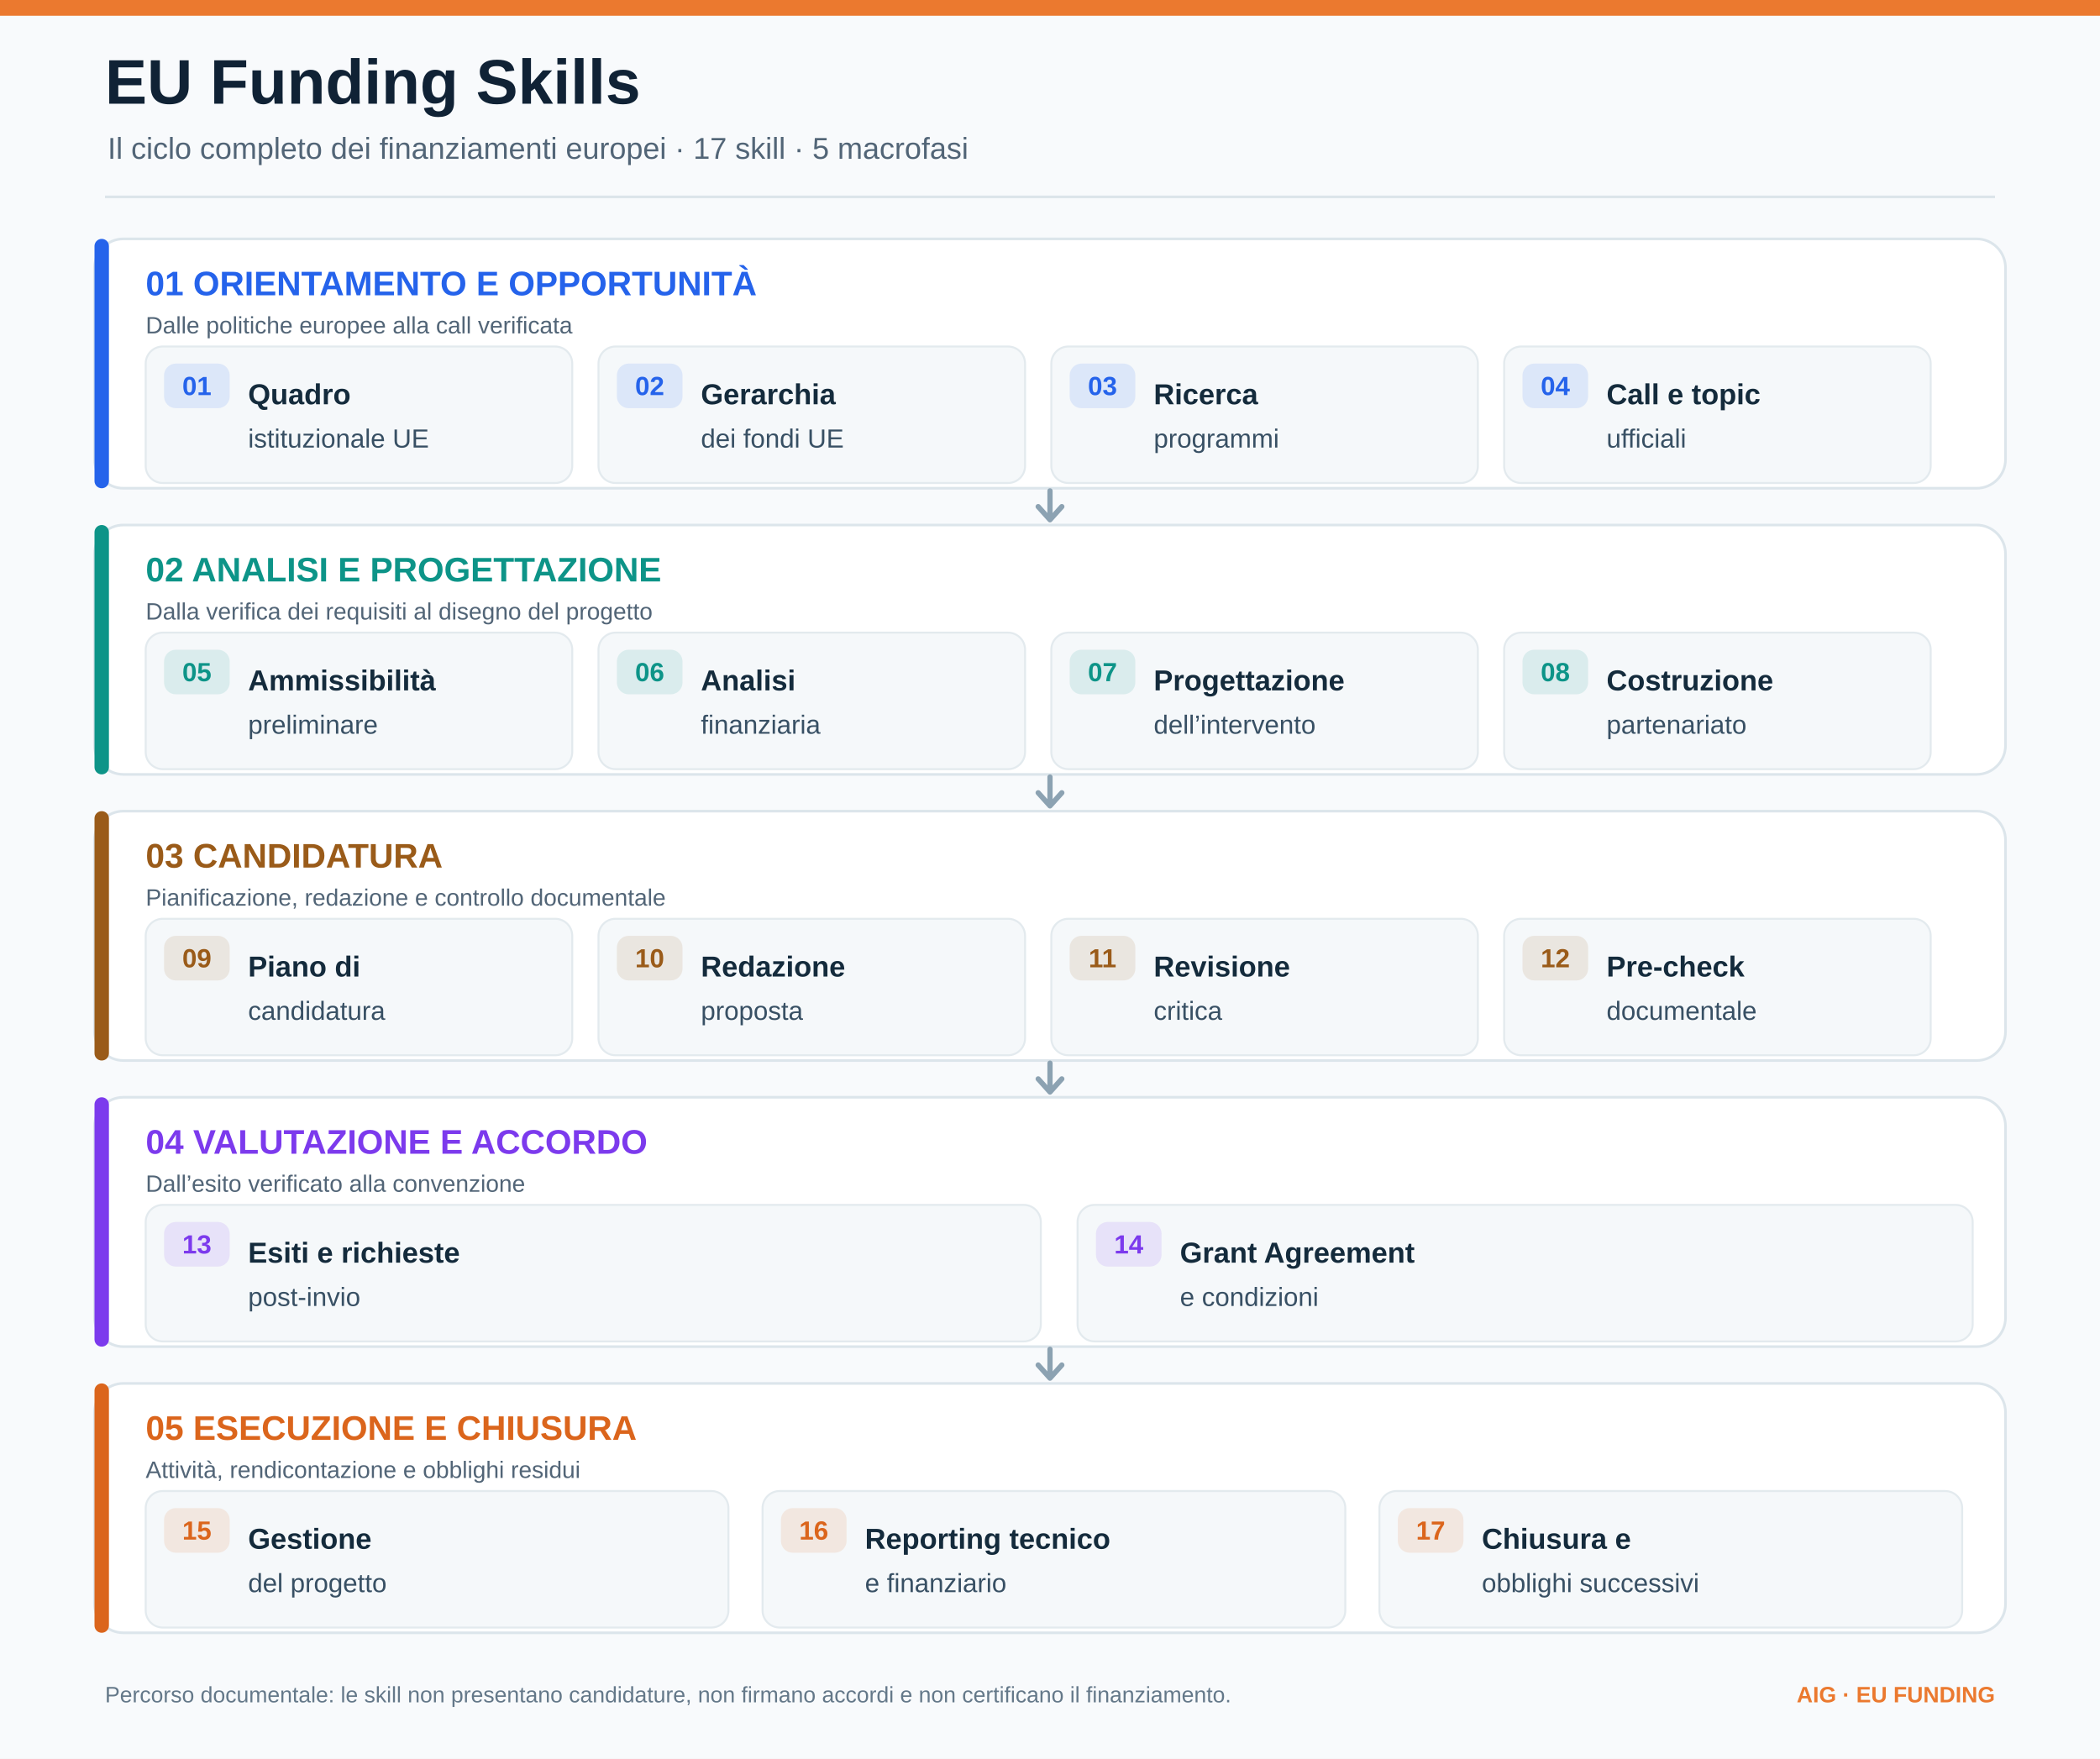
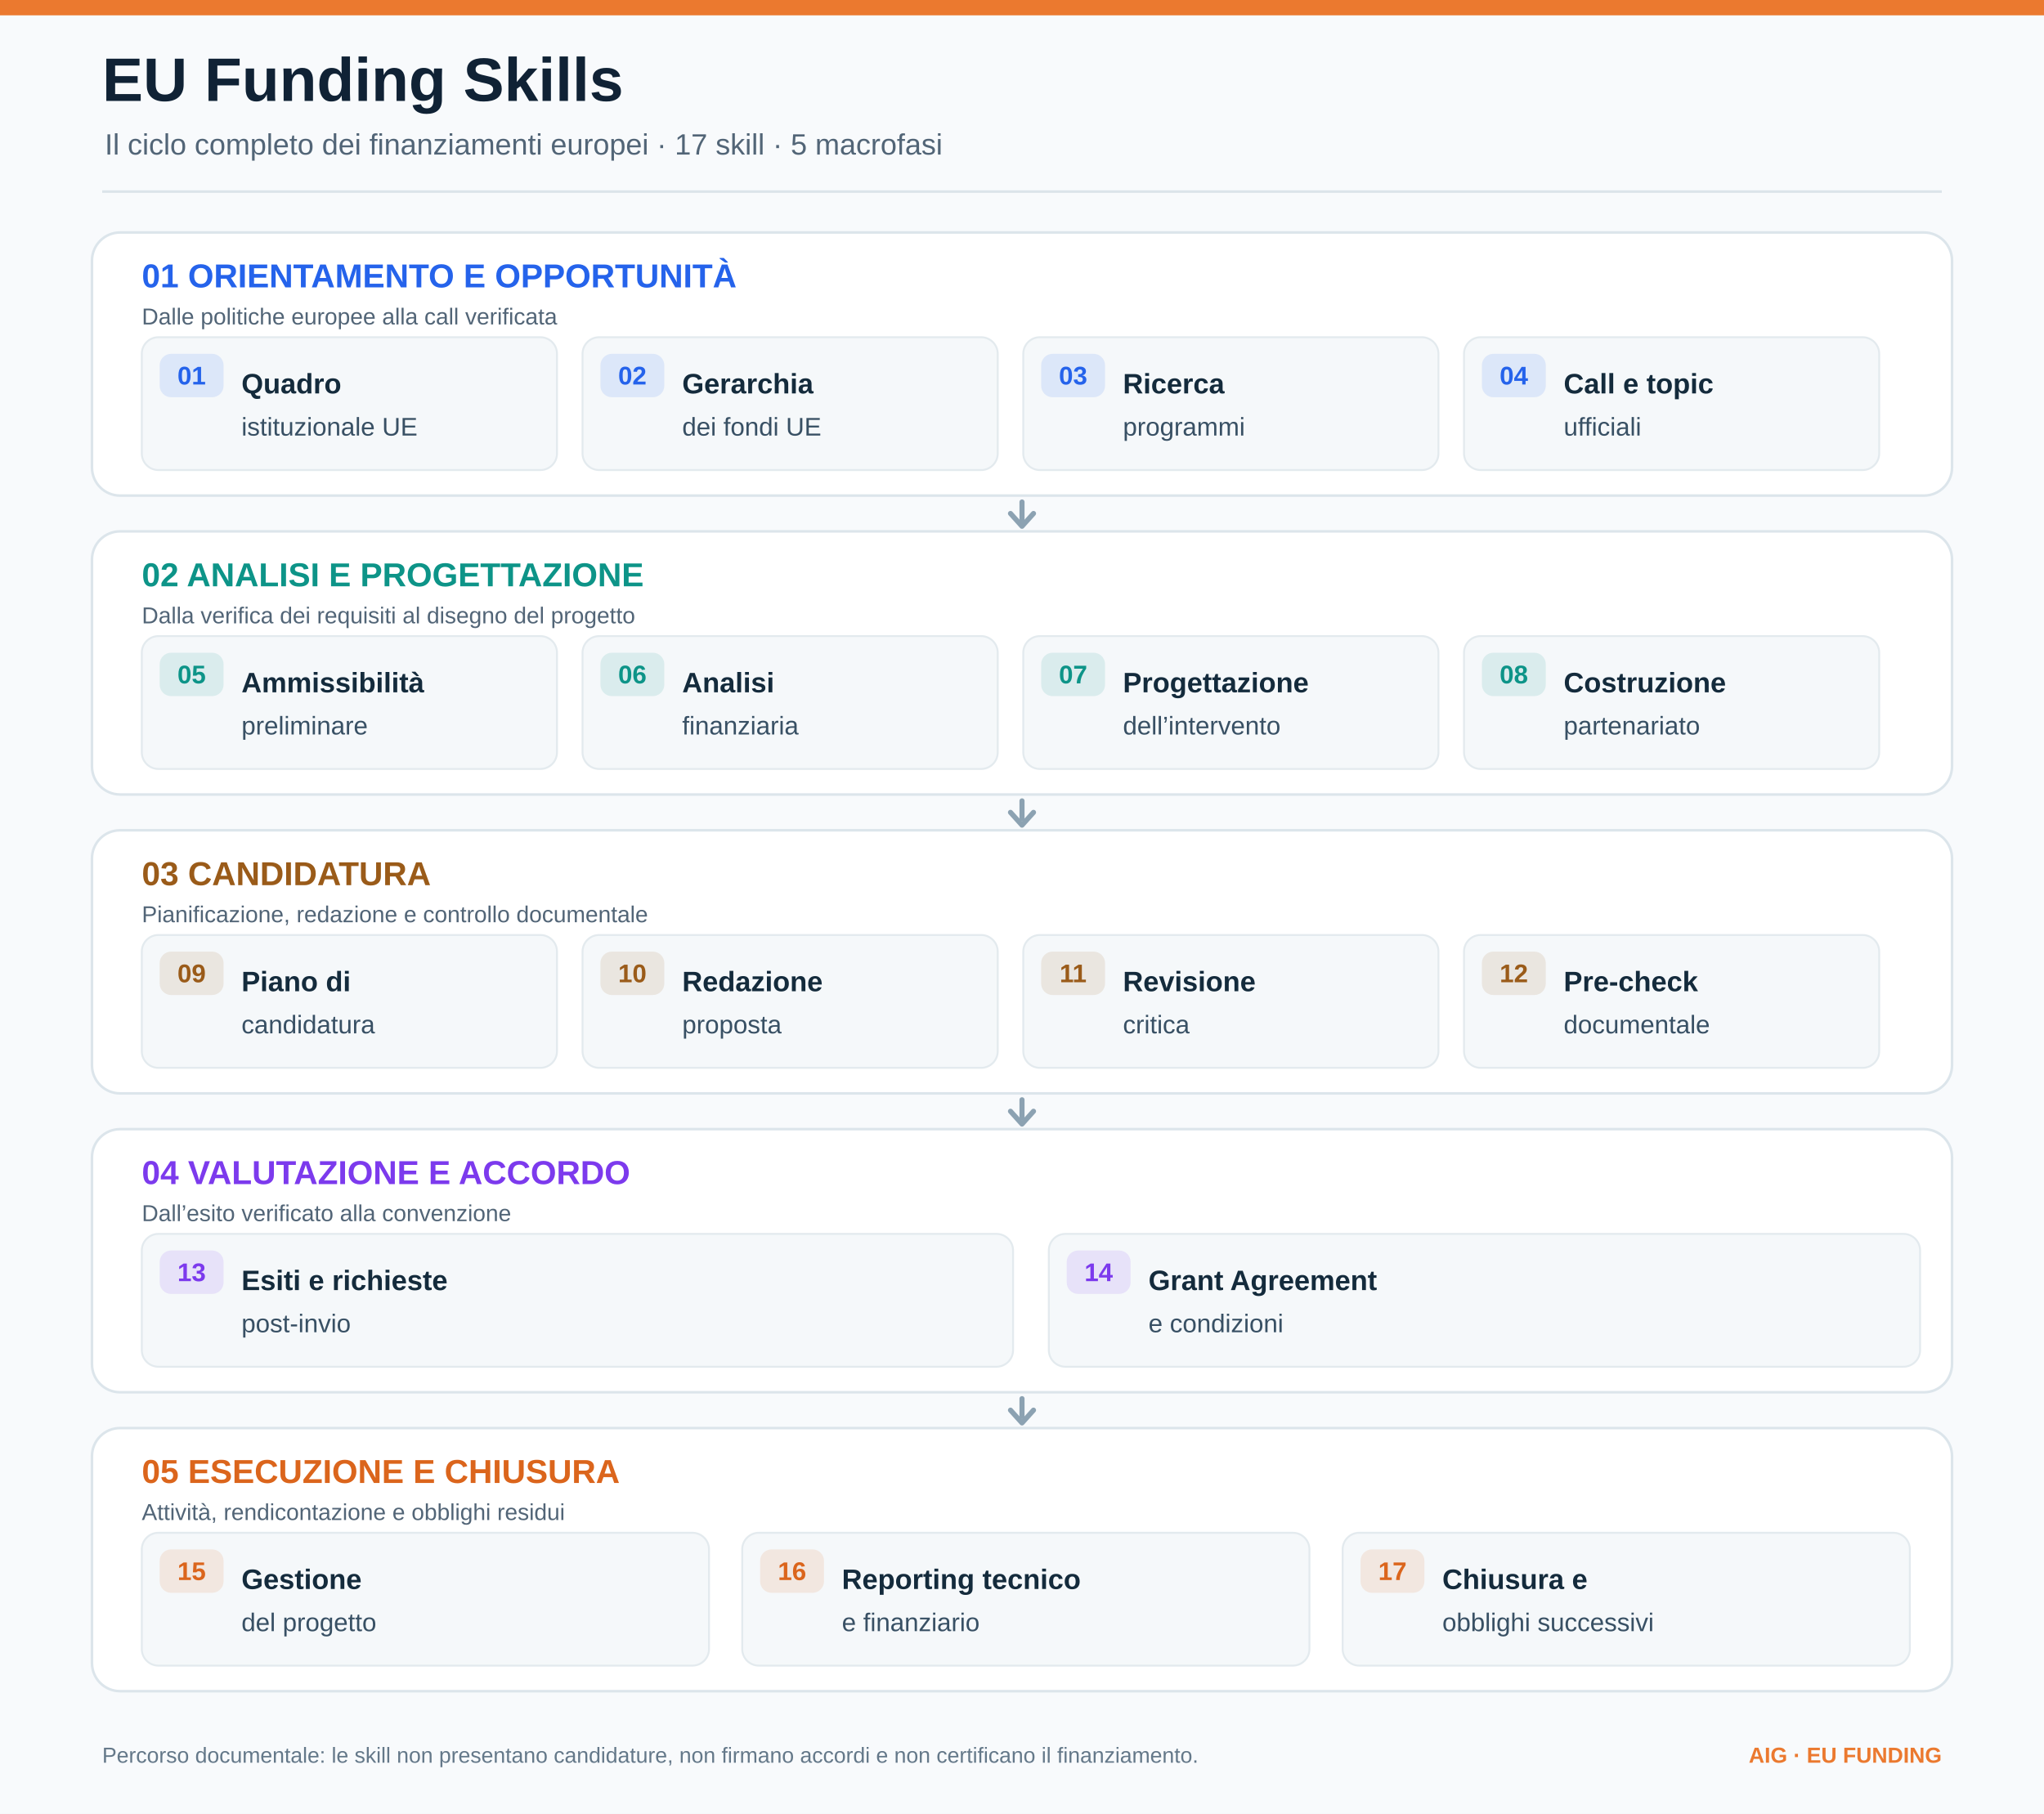
- <svg xmlns="http://www.w3.org/2000/svg" viewBox="0 0 1600 1340" role="img" aria-labelledby="title desc">
-   <rect width="1600" height="1340" fill="#F8FAFC" />
+ <svg xmlns="http://www.w3.org/2000/svg" viewBox="0 0 1600 1420" role="img" aria-labelledby="title desc">
+   <rect width="1600" height="1420" fill="#F8FAFC" />
  <rect x="0" y="0" width="1600" height="12" fill="#EB792F" />
  <text x="80" y="79" font-family="Arial,Helvetica,sans-serif" font-size="48" font-weight="700" fill="#102235">EU Funding Skills</text>
  <text x="82" y="121" font-family="Arial,Helvetica,sans-serif" font-size="23" fill="#526577">Il ciclo completo dei finanziamenti europei · 17 skill · 5 macrofasi</text>
  <path d="M80 150 H1520" stroke="#DCE4EA" stroke-width="2" />
-   <rect x="72" y="182" width="1456" height="190" rx="22" fill="#FFFFFF" stroke="#DCE5EB" stroke-width="2" />
-   <rect x="72" y="182" width="11" height="190" rx="5.5" fill="#2563EB" />
+   <rect x="72" y="182" width="1456" height="206" rx="22" fill="#FFFFFF" stroke="#DCE5EB" stroke-width="2" />
  <text x="111" y="225" font-family="Arial,Helvetica,sans-serif" font-size="26" font-weight="700" fill="#2563EB">01  ORIENTAMENTO E OPPORTUNITÀ</text>
  <text x="111" y="254" font-family="Arial,Helvetica,sans-serif" font-size="18" fill="#526577">Dalle politiche europee alla call verificata</text>
  <rect x="111" y="264" width="325" height="104" rx="13" fill="#F5F8FA" stroke="#E3EAEE" stroke-width="1.5" />
  <rect x="125" y="277" width="50" height="34" rx="9" fill="#2563EB" opacity="0.12" />
  <text x="150" y="301" font-family="Arial,Helvetica,sans-serif" font-size="20" font-weight="700" fill="#2563EB" text-anchor="middle">01</text>
  <text x="189" y="308" font-family="Arial,Helvetica,sans-serif" font-size="22" font-weight="700" fill="#142B3C">Quadro</text>
  <text x="189" y="341" font-family="Arial,Helvetica,sans-serif" font-size="20" fill="#385064">istituzionale UE</text>
  <rect x="456" y="264" width="325" height="104" rx="13" fill="#F5F8FA" stroke="#E3EAEE" stroke-width="1.5" />
  <rect x="470" y="277" width="50" height="34" rx="9" fill="#2563EB" opacity="0.12" />
  <text x="495" y="301" font-family="Arial,Helvetica,sans-serif" font-size="20" font-weight="700" fill="#2563EB" text-anchor="middle">02</text>
  <text x="534" y="308" font-family="Arial,Helvetica,sans-serif" font-size="22" font-weight="700" fill="#142B3C">Gerarchia</text>
  <text x="534" y="341" font-family="Arial,Helvetica,sans-serif" font-size="20" fill="#385064">dei fondi UE</text>
  <rect x="801" y="264" width="325" height="104" rx="13" fill="#F5F8FA" stroke="#E3EAEE" stroke-width="1.5" />
  <rect x="815" y="277" width="50" height="34" rx="9" fill="#2563EB" opacity="0.12" />
  <text x="840" y="301" font-family="Arial,Helvetica,sans-serif" font-size="20" font-weight="700" fill="#2563EB" text-anchor="middle">03</text>
  <text x="879" y="308" font-family="Arial,Helvetica,sans-serif" font-size="22" font-weight="700" fill="#142B3C">Ricerca</text>
  <text x="879" y="341" font-family="Arial,Helvetica,sans-serif" font-size="20" fill="#385064">programmi</text>
  <rect x="1146" y="264" width="325" height="104" rx="13" fill="#F5F8FA" stroke="#E3EAEE" stroke-width="1.5" />
  <rect x="1160" y="277" width="50" height="34" rx="9" fill="#2563EB" opacity="0.12" />
  <text x="1185" y="301" font-family="Arial,Helvetica,sans-serif" font-size="20" font-weight="700" fill="#2563EB" text-anchor="middle">04</text>
  <text x="1224" y="308" font-family="Arial,Helvetica,sans-serif" font-size="22" font-weight="700" fill="#142B3C">Call e topic</text>
  <text x="1224" y="341" font-family="Arial,Helvetica,sans-serif" font-size="20" fill="#385064">ufficiali</text>
-   <path d="M800 374 V392" stroke="#8CA2B2" stroke-width="4" stroke-linecap="round" />
-   <path d="M791 386 L800 396 L809 386" fill="none" stroke="#8CA2B2" stroke-width="4" stroke-linecap="round" stroke-linejoin="round" />
-   <rect x="72" y="400" width="1456" height="190" rx="22" fill="#FFFFFF" stroke="#DCE5EB" stroke-width="2" />
-   <rect x="72" y="400" width="11" height="190" rx="5.5" fill="#0D9488" />
-   <text x="111" y="443" font-family="Arial,Helvetica,sans-serif" font-size="26" font-weight="700" fill="#0D9488">02  ANALISI E PROGETTAZIONE</text>
-   <text x="111" y="472" font-family="Arial,Helvetica,sans-serif" font-size="18" fill="#526577">Dalla verifica dei requisiti al disegno del progetto</text>
-   <rect x="111" y="482" width="325" height="104" rx="13" fill="#F5F8FA" stroke="#E3EAEE" stroke-width="1.5" />
-   <rect x="125" y="495" width="50" height="34" rx="9" fill="#0D9488" opacity="0.12" />
-   <text x="150" y="519" font-family="Arial,Helvetica,sans-serif" font-size="20" font-weight="700" fill="#0D9488" text-anchor="middle">05</text>
-   <text x="189" y="526" font-family="Arial,Helvetica,sans-serif" font-size="22" font-weight="700" fill="#142B3C">Ammissibilità</text>
-   <text x="189" y="559" font-family="Arial,Helvetica,sans-serif" font-size="20" fill="#385064">preliminare</text>
-   <rect x="456" y="482" width="325" height="104" rx="13" fill="#F5F8FA" stroke="#E3EAEE" stroke-width="1.5" />
-   <rect x="470" y="495" width="50" height="34" rx="9" fill="#0D9488" opacity="0.12" />
-   <text x="495" y="519" font-family="Arial,Helvetica,sans-serif" font-size="20" font-weight="700" fill="#0D9488" text-anchor="middle">06</text>
-   <text x="534" y="526" font-family="Arial,Helvetica,sans-serif" font-size="22" font-weight="700" fill="#142B3C">Analisi</text>
-   <text x="534" y="559" font-family="Arial,Helvetica,sans-serif" font-size="20" fill="#385064">finanziaria</text>
-   <rect x="801" y="482" width="325" height="104" rx="13" fill="#F5F8FA" stroke="#E3EAEE" stroke-width="1.5" />
-   <rect x="815" y="495" width="50" height="34" rx="9" fill="#0D9488" opacity="0.12" />
-   <text x="840" y="519" font-family="Arial,Helvetica,sans-serif" font-size="20" font-weight="700" fill="#0D9488" text-anchor="middle">07</text>
-   <text x="879" y="526" font-family="Arial,Helvetica,sans-serif" font-size="22" font-weight="700" fill="#142B3C">Progettazione</text>
-   <text x="879" y="559" font-family="Arial,Helvetica,sans-serif" font-size="20" fill="#385064">dell’intervento</text>
-   <rect x="1146" y="482" width="325" height="104" rx="13" fill="#F5F8FA" stroke="#E3EAEE" stroke-width="1.5" />
-   <rect x="1160" y="495" width="50" height="34" rx="9" fill="#0D9488" opacity="0.12" />
-   <text x="1185" y="519" font-family="Arial,Helvetica,sans-serif" font-size="20" font-weight="700" fill="#0D9488" text-anchor="middle">08</text>
-   <text x="1224" y="526" font-family="Arial,Helvetica,sans-serif" font-size="22" font-weight="700" fill="#142B3C">Costruzione</text>
-   <text x="1224" y="559" font-family="Arial,Helvetica,sans-serif" font-size="20" fill="#385064">partenariato</text>
-   <path d="M800 592 V610" stroke="#8CA2B2" stroke-width="4" stroke-linecap="round" />
-   <path d="M791 604 L800 614 L809 604" fill="none" stroke="#8CA2B2" stroke-width="4" stroke-linecap="round" stroke-linejoin="round" />
-   <rect x="72" y="618" width="1456" height="190" rx="22" fill="#FFFFFF" stroke="#DCE5EB" stroke-width="2" />
-   <rect x="72" y="618" width="11" height="190" rx="5.5" fill="#9A5B19" />
-   <text x="111" y="661" font-family="Arial,Helvetica,sans-serif" font-size="26" font-weight="700" fill="#9A5B19">03  CANDIDATURA</text>
-   <text x="111" y="690" font-family="Arial,Helvetica,sans-serif" font-size="18" fill="#526577">Pianificazione, redazione e controllo documentale</text>
-   <rect x="111" y="700" width="325" height="104" rx="13" fill="#F5F8FA" stroke="#E3EAEE" stroke-width="1.5" />
-   <rect x="125" y="713" width="50" height="34" rx="9" fill="#9A5B19" opacity="0.12" />
-   <text x="150" y="737" font-family="Arial,Helvetica,sans-serif" font-size="20" font-weight="700" fill="#9A5B19" text-anchor="middle">09</text>
-   <text x="189" y="744" font-family="Arial,Helvetica,sans-serif" font-size="22" font-weight="700" fill="#142B3C">Piano di</text>
-   <text x="189" y="777" font-family="Arial,Helvetica,sans-serif" font-size="20" fill="#385064">candidatura</text>
-   <rect x="456" y="700" width="325" height="104" rx="13" fill="#F5F8FA" stroke="#E3EAEE" stroke-width="1.5" />
-   <rect x="470" y="713" width="50" height="34" rx="9" fill="#9A5B19" opacity="0.12" />
-   <text x="495" y="737" font-family="Arial,Helvetica,sans-serif" font-size="20" font-weight="700" fill="#9A5B19" text-anchor="middle">10</text>
-   <text x="534" y="744" font-family="Arial,Helvetica,sans-serif" font-size="22" font-weight="700" fill="#142B3C">Redazione</text>
-   <text x="534" y="777" font-family="Arial,Helvetica,sans-serif" font-size="20" fill="#385064">proposta</text>
-   <rect x="801" y="700" width="325" height="104" rx="13" fill="#F5F8FA" stroke="#E3EAEE" stroke-width="1.5" />
-   <rect x="815" y="713" width="50" height="34" rx="9" fill="#9A5B19" opacity="0.12" />
-   <text x="840" y="737" font-family="Arial,Helvetica,sans-serif" font-size="20" font-weight="700" fill="#9A5B19" text-anchor="middle">11</text>
-   <text x="879" y="744" font-family="Arial,Helvetica,sans-serif" font-size="22" font-weight="700" fill="#142B3C">Revisione</text>
-   <text x="879" y="777" font-family="Arial,Helvetica,sans-serif" font-size="20" fill="#385064">critica</text>
-   <rect x="1146" y="700" width="325" height="104" rx="13" fill="#F5F8FA" stroke="#E3EAEE" stroke-width="1.5" />
-   <rect x="1160" y="713" width="50" height="34" rx="9" fill="#9A5B19" opacity="0.12" />
-   <text x="1185" y="737" font-family="Arial,Helvetica,sans-serif" font-size="20" font-weight="700" fill="#9A5B19" text-anchor="middle">12</text>
-   <text x="1224" y="744" font-family="Arial,Helvetica,sans-serif" font-size="22" font-weight="700" fill="#142B3C">Pre-check</text>
-   <text x="1224" y="777" font-family="Arial,Helvetica,sans-serif" font-size="20" fill="#385064">documentale</text>
-   <path d="M800 810 V828" stroke="#8CA2B2" stroke-width="4" stroke-linecap="round" />
-   <path d="M791 822 L800 832 L809 822" fill="none" stroke="#8CA2B2" stroke-width="4" stroke-linecap="round" stroke-linejoin="round" />
-   <rect x="72" y="836" width="1456" height="190" rx="22" fill="#FFFFFF" stroke="#DCE5EB" stroke-width="2" />
-   <rect x="72" y="836" width="11" height="190" rx="5.5" fill="#7C3AED" />
-   <text x="111" y="879" font-family="Arial,Helvetica,sans-serif" font-size="26" font-weight="700" fill="#7C3AED">04  VALUTAZIONE E ACCORDO</text>
-   <text x="111" y="908" font-family="Arial,Helvetica,sans-serif" font-size="18" fill="#526577">Dall’esito verificato alla convenzione</text>
-   <rect x="111" y="918" width="682" height="104" rx="13" fill="#F5F8FA" stroke="#E3EAEE" stroke-width="1.5" />
-   <rect x="125" y="931" width="50" height="34" rx="9" fill="#7C3AED" opacity="0.12" />
-   <text x="150" y="955" font-family="Arial,Helvetica,sans-serif" font-size="20" font-weight="700" fill="#7C3AED" text-anchor="middle">13</text>
-   <text x="189" y="962" font-family="Arial,Helvetica,sans-serif" font-size="22" font-weight="700" fill="#142B3C">Esiti e richieste</text>
-   <text x="189" y="995" font-family="Arial,Helvetica,sans-serif" font-size="20" fill="#385064">post-invio</text>
-   <rect x="821" y="918" width="682" height="104" rx="13" fill="#F5F8FA" stroke="#E3EAEE" stroke-width="1.5" />
-   <rect x="835" y="931" width="50" height="34" rx="9" fill="#7C3AED" opacity="0.12" />
-   <text x="860" y="955" font-family="Arial,Helvetica,sans-serif" font-size="20" font-weight="700" fill="#7C3AED" text-anchor="middle">14</text>
-   <text x="899" y="962" font-family="Arial,Helvetica,sans-serif" font-size="22" font-weight="700" fill="#142B3C">Grant Agreement</text>
-   <text x="899" y="995" font-family="Arial,Helvetica,sans-serif" font-size="20" fill="#385064">e condizioni</text>
-   <path d="M800 1028 V1046" stroke="#8CA2B2" stroke-width="4" stroke-linecap="round" />
-   <path d="M791 1040 L800 1050 L809 1040" fill="none" stroke="#8CA2B2" stroke-width="4" stroke-linecap="round" stroke-linejoin="round" />
-   <rect x="72" y="1054" width="1456" height="190" rx="22" fill="#FFFFFF" stroke="#DCE5EB" stroke-width="2" />
-   <rect x="72" y="1054" width="11" height="190" rx="5.5" fill="#DB651C" />
-   <text x="111" y="1097" font-family="Arial,Helvetica,sans-serif" font-size="26" font-weight="700" fill="#DB651C">05  ESECUZIONE E CHIUSURA</text>
-   <text x="111" y="1126" font-family="Arial,Helvetica,sans-serif" font-size="18" fill="#526577">Attività, rendicontazione e obblighi residui</text>
-   <rect x="111" y="1136" width="444" height="104" rx="13" fill="#F5F8FA" stroke="#E3EAEE" stroke-width="1.5" />
-   <rect x="125" y="1149" width="50" height="34" rx="9" fill="#DB651C" opacity="0.12" />
-   <text x="150" y="1173" font-family="Arial,Helvetica,sans-serif" font-size="20" font-weight="700" fill="#DB651C" text-anchor="middle">15</text>
-   <text x="189" y="1180" font-family="Arial,Helvetica,sans-serif" font-size="22" font-weight="700" fill="#142B3C">Gestione</text>
-   <text x="189" y="1213" font-family="Arial,Helvetica,sans-serif" font-size="20" fill="#385064">del progetto</text>
-   <rect x="581" y="1136" width="444" height="104" rx="13" fill="#F5F8FA" stroke="#E3EAEE" stroke-width="1.5" />
-   <rect x="595" y="1149" width="50" height="34" rx="9" fill="#DB651C" opacity="0.12" />
-   <text x="620" y="1173" font-family="Arial,Helvetica,sans-serif" font-size="20" font-weight="700" fill="#DB651C" text-anchor="middle">16</text>
-   <text x="659" y="1180" font-family="Arial,Helvetica,sans-serif" font-size="22" font-weight="700" fill="#142B3C">Reporting tecnico</text>
-   <text x="659" y="1213" font-family="Arial,Helvetica,sans-serif" font-size="20" fill="#385064">e finanziario</text>
-   <rect x="1051" y="1136" width="444" height="104" rx="13" fill="#F5F8FA" stroke="#E3EAEE" stroke-width="1.5" />
-   <rect x="1065" y="1149" width="50" height="34" rx="9" fill="#DB651C" opacity="0.12" />
-   <text x="1090" y="1173" font-family="Arial,Helvetica,sans-serif" font-size="20" font-weight="700" fill="#DB651C" text-anchor="middle">17</text>
-   <text x="1129" y="1180" font-family="Arial,Helvetica,sans-serif" font-size="22" font-weight="700" fill="#142B3C">Chiusura e</text>
-   <text x="1129" y="1213" font-family="Arial,Helvetica,sans-serif" font-size="20" fill="#385064">obblighi successivi</text>
-   <text x="80" y="1297" font-family="Arial,Helvetica,sans-serif" font-size="17" fill="#647889">Percorso documentale: le skill non presentano candidature, non firmano accordi e non certificano il finanziamento.</text>
-   <text x="1520" y="1297" text-anchor="end" font-family="Arial,Helvetica,sans-serif" font-size="17" font-weight="700" fill="#EB792F">AIG · EU FUNDING</text>
+   <path d="M800 393 V407" stroke="#8CA2B2" stroke-width="4" stroke-linecap="round" />
+   <path d="M791 402 L800 412 L809 402" fill="none" stroke="#8CA2B2" stroke-width="4" stroke-linecap="round" stroke-linejoin="round" />
+   <rect x="72" y="416" width="1456" height="206" rx="22" fill="#FFFFFF" stroke="#DCE5EB" stroke-width="2" />
+   <text x="111" y="459" font-family="Arial,Helvetica,sans-serif" font-size="26" font-weight="700" fill="#0D9488">02  ANALISI E PROGETTAZIONE</text>
+   <text x="111" y="488" font-family="Arial,Helvetica,sans-serif" font-size="18" fill="#526577">Dalla verifica dei requisiti al disegno del progetto</text>
+   <rect x="111" y="498" width="325" height="104" rx="13" fill="#F5F8FA" stroke="#E3EAEE" stroke-width="1.5" />
+   <rect x="125" y="511" width="50" height="34" rx="9" fill="#0D9488" opacity="0.12" />
+   <text x="150" y="535" font-family="Arial,Helvetica,sans-serif" font-size="20" font-weight="700" fill="#0D9488" text-anchor="middle">05</text>
+   <text x="189" y="542" font-family="Arial,Helvetica,sans-serif" font-size="22" font-weight="700" fill="#142B3C">Ammissibilità</text>
+   <text x="189" y="575" font-family="Arial,Helvetica,sans-serif" font-size="20" fill="#385064">preliminare</text>
+   <rect x="456" y="498" width="325" height="104" rx="13" fill="#F5F8FA" stroke="#E3EAEE" stroke-width="1.5" />
+   <rect x="470" y="511" width="50" height="34" rx="9" fill="#0D9488" opacity="0.12" />
+   <text x="495" y="535" font-family="Arial,Helvetica,sans-serif" font-size="20" font-weight="700" fill="#0D9488" text-anchor="middle">06</text>
+   <text x="534" y="542" font-family="Arial,Helvetica,sans-serif" font-size="22" font-weight="700" fill="#142B3C">Analisi</text>
+   <text x="534" y="575" font-family="Arial,Helvetica,sans-serif" font-size="20" fill="#385064">finanziaria</text>
+   <rect x="801" y="498" width="325" height="104" rx="13" fill="#F5F8FA" stroke="#E3EAEE" stroke-width="1.5" />
+   <rect x="815" y="511" width="50" height="34" rx="9" fill="#0D9488" opacity="0.12" />
+   <text x="840" y="535" font-family="Arial,Helvetica,sans-serif" font-size="20" font-weight="700" fill="#0D9488" text-anchor="middle">07</text>
+   <text x="879" y="542" font-family="Arial,Helvetica,sans-serif" font-size="22" font-weight="700" fill="#142B3C">Progettazione</text>
+   <text x="879" y="575" font-family="Arial,Helvetica,sans-serif" font-size="20" fill="#385064">dell’intervento</text>
+   <rect x="1146" y="498" width="325" height="104" rx="13" fill="#F5F8FA" stroke="#E3EAEE" stroke-width="1.5" />
+   <rect x="1160" y="511" width="50" height="34" rx="9" fill="#0D9488" opacity="0.12" />
+   <text x="1185" y="535" font-family="Arial,Helvetica,sans-serif" font-size="20" font-weight="700" fill="#0D9488" text-anchor="middle">08</text>
+   <text x="1224" y="542" font-family="Arial,Helvetica,sans-serif" font-size="22" font-weight="700" fill="#142B3C">Costruzione</text>
+   <text x="1224" y="575" font-family="Arial,Helvetica,sans-serif" font-size="20" fill="#385064">partenariato</text>
+   <path d="M800 627 V641" stroke="#8CA2B2" stroke-width="4" stroke-linecap="round" />
+   <path d="M791 636 L800 646 L809 636" fill="none" stroke="#8CA2B2" stroke-width="4" stroke-linecap="round" stroke-linejoin="round" />
+   <rect x="72" y="650" width="1456" height="206" rx="22" fill="#FFFFFF" stroke="#DCE5EB" stroke-width="2" />
+   <text x="111" y="693" font-family="Arial,Helvetica,sans-serif" font-size="26" font-weight="700" fill="#9A5B19">03  CANDIDATURA</text>
+   <text x="111" y="722" font-family="Arial,Helvetica,sans-serif" font-size="18" fill="#526577">Pianificazione, redazione e controllo documentale</text>
+   <rect x="111" y="732" width="325" height="104" rx="13" fill="#F5F8FA" stroke="#E3EAEE" stroke-width="1.5" />
+   <rect x="125" y="745" width="50" height="34" rx="9" fill="#9A5B19" opacity="0.12" />
+   <text x="150" y="769" font-family="Arial,Helvetica,sans-serif" font-size="20" font-weight="700" fill="#9A5B19" text-anchor="middle">09</text>
+   <text x="189" y="776" font-family="Arial,Helvetica,sans-serif" font-size="22" font-weight="700" fill="#142B3C">Piano di</text>
+   <text x="189" y="809" font-family="Arial,Helvetica,sans-serif" font-size="20" fill="#385064">candidatura</text>
+   <rect x="456" y="732" width="325" height="104" rx="13" fill="#F5F8FA" stroke="#E3EAEE" stroke-width="1.5" />
+   <rect x="470" y="745" width="50" height="34" rx="9" fill="#9A5B19" opacity="0.12" />
+   <text x="495" y="769" font-family="Arial,Helvetica,sans-serif" font-size="20" font-weight="700" fill="#9A5B19" text-anchor="middle">10</text>
+   <text x="534" y="776" font-family="Arial,Helvetica,sans-serif" font-size="22" font-weight="700" fill="#142B3C">Redazione</text>
+   <text x="534" y="809" font-family="Arial,Helvetica,sans-serif" font-size="20" fill="#385064">proposta</text>
+   <rect x="801" y="732" width="325" height="104" rx="13" fill="#F5F8FA" stroke="#E3EAEE" stroke-width="1.5" />
+   <rect x="815" y="745" width="50" height="34" rx="9" fill="#9A5B19" opacity="0.12" />
+   <text x="840" y="769" font-family="Arial,Helvetica,sans-serif" font-size="20" font-weight="700" fill="#9A5B19" text-anchor="middle">11</text>
+   <text x="879" y="776" font-family="Arial,Helvetica,sans-serif" font-size="22" font-weight="700" fill="#142B3C">Revisione</text>
+   <text x="879" y="809" font-family="Arial,Helvetica,sans-serif" font-size="20" fill="#385064">critica</text>
+   <rect x="1146" y="732" width="325" height="104" rx="13" fill="#F5F8FA" stroke="#E3EAEE" stroke-width="1.5" />
+   <rect x="1160" y="745" width="50" height="34" rx="9" fill="#9A5B19" opacity="0.12" />
+   <text x="1185" y="769" font-family="Arial,Helvetica,sans-serif" font-size="20" font-weight="700" fill="#9A5B19" text-anchor="middle">12</text>
+   <text x="1224" y="776" font-family="Arial,Helvetica,sans-serif" font-size="22" font-weight="700" fill="#142B3C">Pre-check</text>
+   <text x="1224" y="809" font-family="Arial,Helvetica,sans-serif" font-size="20" fill="#385064">documentale</text>
+   <path d="M800 861 V875" stroke="#8CA2B2" stroke-width="4" stroke-linecap="round" />
+   <path d="M791 870 L800 880 L809 870" fill="none" stroke="#8CA2B2" stroke-width="4" stroke-linecap="round" stroke-linejoin="round" />
+   <rect x="72" y="884" width="1456" height="206" rx="22" fill="#FFFFFF" stroke="#DCE5EB" stroke-width="2" />
+   <text x="111" y="927" font-family="Arial,Helvetica,sans-serif" font-size="26" font-weight="700" fill="#7C3AED">04  VALUTAZIONE E ACCORDO</text>
+   <text x="111" y="956" font-family="Arial,Helvetica,sans-serif" font-size="18" fill="#526577">Dall’esito verificato alla convenzione</text>
+   <rect x="111" y="966" width="682" height="104" rx="13" fill="#F5F8FA" stroke="#E3EAEE" stroke-width="1.5" />
+   <rect x="125" y="979" width="50" height="34" rx="9" fill="#7C3AED" opacity="0.12" />
+   <text x="150" y="1003" font-family="Arial,Helvetica,sans-serif" font-size="20" font-weight="700" fill="#7C3AED" text-anchor="middle">13</text>
+   <text x="189" y="1010" font-family="Arial,Helvetica,sans-serif" font-size="22" font-weight="700" fill="#142B3C">Esiti e richieste</text>
+   <text x="189" y="1043" font-family="Arial,Helvetica,sans-serif" font-size="20" fill="#385064">post-invio</text>
+   <rect x="821" y="966" width="682" height="104" rx="13" fill="#F5F8FA" stroke="#E3EAEE" stroke-width="1.5" />
+   <rect x="835" y="979" width="50" height="34" rx="9" fill="#7C3AED" opacity="0.12" />
+   <text x="860" y="1003" font-family="Arial,Helvetica,sans-serif" font-size="20" font-weight="700" fill="#7C3AED" text-anchor="middle">14</text>
+   <text x="899" y="1010" font-family="Arial,Helvetica,sans-serif" font-size="22" font-weight="700" fill="#142B3C">Grant Agreement</text>
+   <text x="899" y="1043" font-family="Arial,Helvetica,sans-serif" font-size="20" fill="#385064">e condizioni</text>
+   <path d="M800 1095 V1109" stroke="#8CA2B2" stroke-width="4" stroke-linecap="round" />
+   <path d="M791 1104 L800 1114 L809 1104" fill="none" stroke="#8CA2B2" stroke-width="4" stroke-linecap="round" stroke-linejoin="round" />
+   <rect x="72" y="1118" width="1456" height="206" rx="22" fill="#FFFFFF" stroke="#DCE5EB" stroke-width="2" />
+   <text x="111" y="1161" font-family="Arial,Helvetica,sans-serif" font-size="26" font-weight="700" fill="#DB651C">05  ESECUZIONE E CHIUSURA</text>
+   <text x="111" y="1190" font-family="Arial,Helvetica,sans-serif" font-size="18" fill="#526577">Attività, rendicontazione e obblighi residui</text>
+   <rect x="111" y="1200" width="444" height="104" rx="13" fill="#F5F8FA" stroke="#E3EAEE" stroke-width="1.5" />
+   <rect x="125" y="1213" width="50" height="34" rx="9" fill="#DB651C" opacity="0.12" />
+   <text x="150" y="1237" font-family="Arial,Helvetica,sans-serif" font-size="20" font-weight="700" fill="#DB651C" text-anchor="middle">15</text>
+   <text x="189" y="1244" font-family="Arial,Helvetica,sans-serif" font-size="22" font-weight="700" fill="#142B3C">Gestione</text>
+   <text x="189" y="1277" font-family="Arial,Helvetica,sans-serif" font-size="20" fill="#385064">del progetto</text>
+   <rect x="581" y="1200" width="444" height="104" rx="13" fill="#F5F8FA" stroke="#E3EAEE" stroke-width="1.5" />
+   <rect x="595" y="1213" width="50" height="34" rx="9" fill="#DB651C" opacity="0.12" />
+   <text x="620" y="1237" font-family="Arial,Helvetica,sans-serif" font-size="20" font-weight="700" fill="#DB651C" text-anchor="middle">16</text>
+   <text x="659" y="1244" font-family="Arial,Helvetica,sans-serif" font-size="22" font-weight="700" fill="#142B3C">Reporting tecnico</text>
+   <text x="659" y="1277" font-family="Arial,Helvetica,sans-serif" font-size="20" fill="#385064">e finanziario</text>
+   <rect x="1051" y="1200" width="444" height="104" rx="13" fill="#F5F8FA" stroke="#E3EAEE" stroke-width="1.5" />
+   <rect x="1065" y="1213" width="50" height="34" rx="9" fill="#DB651C" opacity="0.12" />
+   <text x="1090" y="1237" font-family="Arial,Helvetica,sans-serif" font-size="20" font-weight="700" fill="#DB651C" text-anchor="middle">17</text>
+   <text x="1129" y="1244" font-family="Arial,Helvetica,sans-serif" font-size="22" font-weight="700" fill="#142B3C">Chiusura e</text>
+   <text x="1129" y="1277" font-family="Arial,Helvetica,sans-serif" font-size="20" fill="#385064">obblighi successivi</text>
+   <text x="80" y="1380" font-family="Arial,Helvetica,sans-serif" font-size="17" fill="#647889">Percorso documentale: le skill non presentano candidature, non firmano accordi e non certificano il finanziamento.</text>
+   <text x="1520" y="1380" text-anchor="end" font-family="Arial,Helvetica,sans-serif" font-size="17" font-weight="700" fill="#EB792F">AIG · EU FUNDING</text>
</svg>
